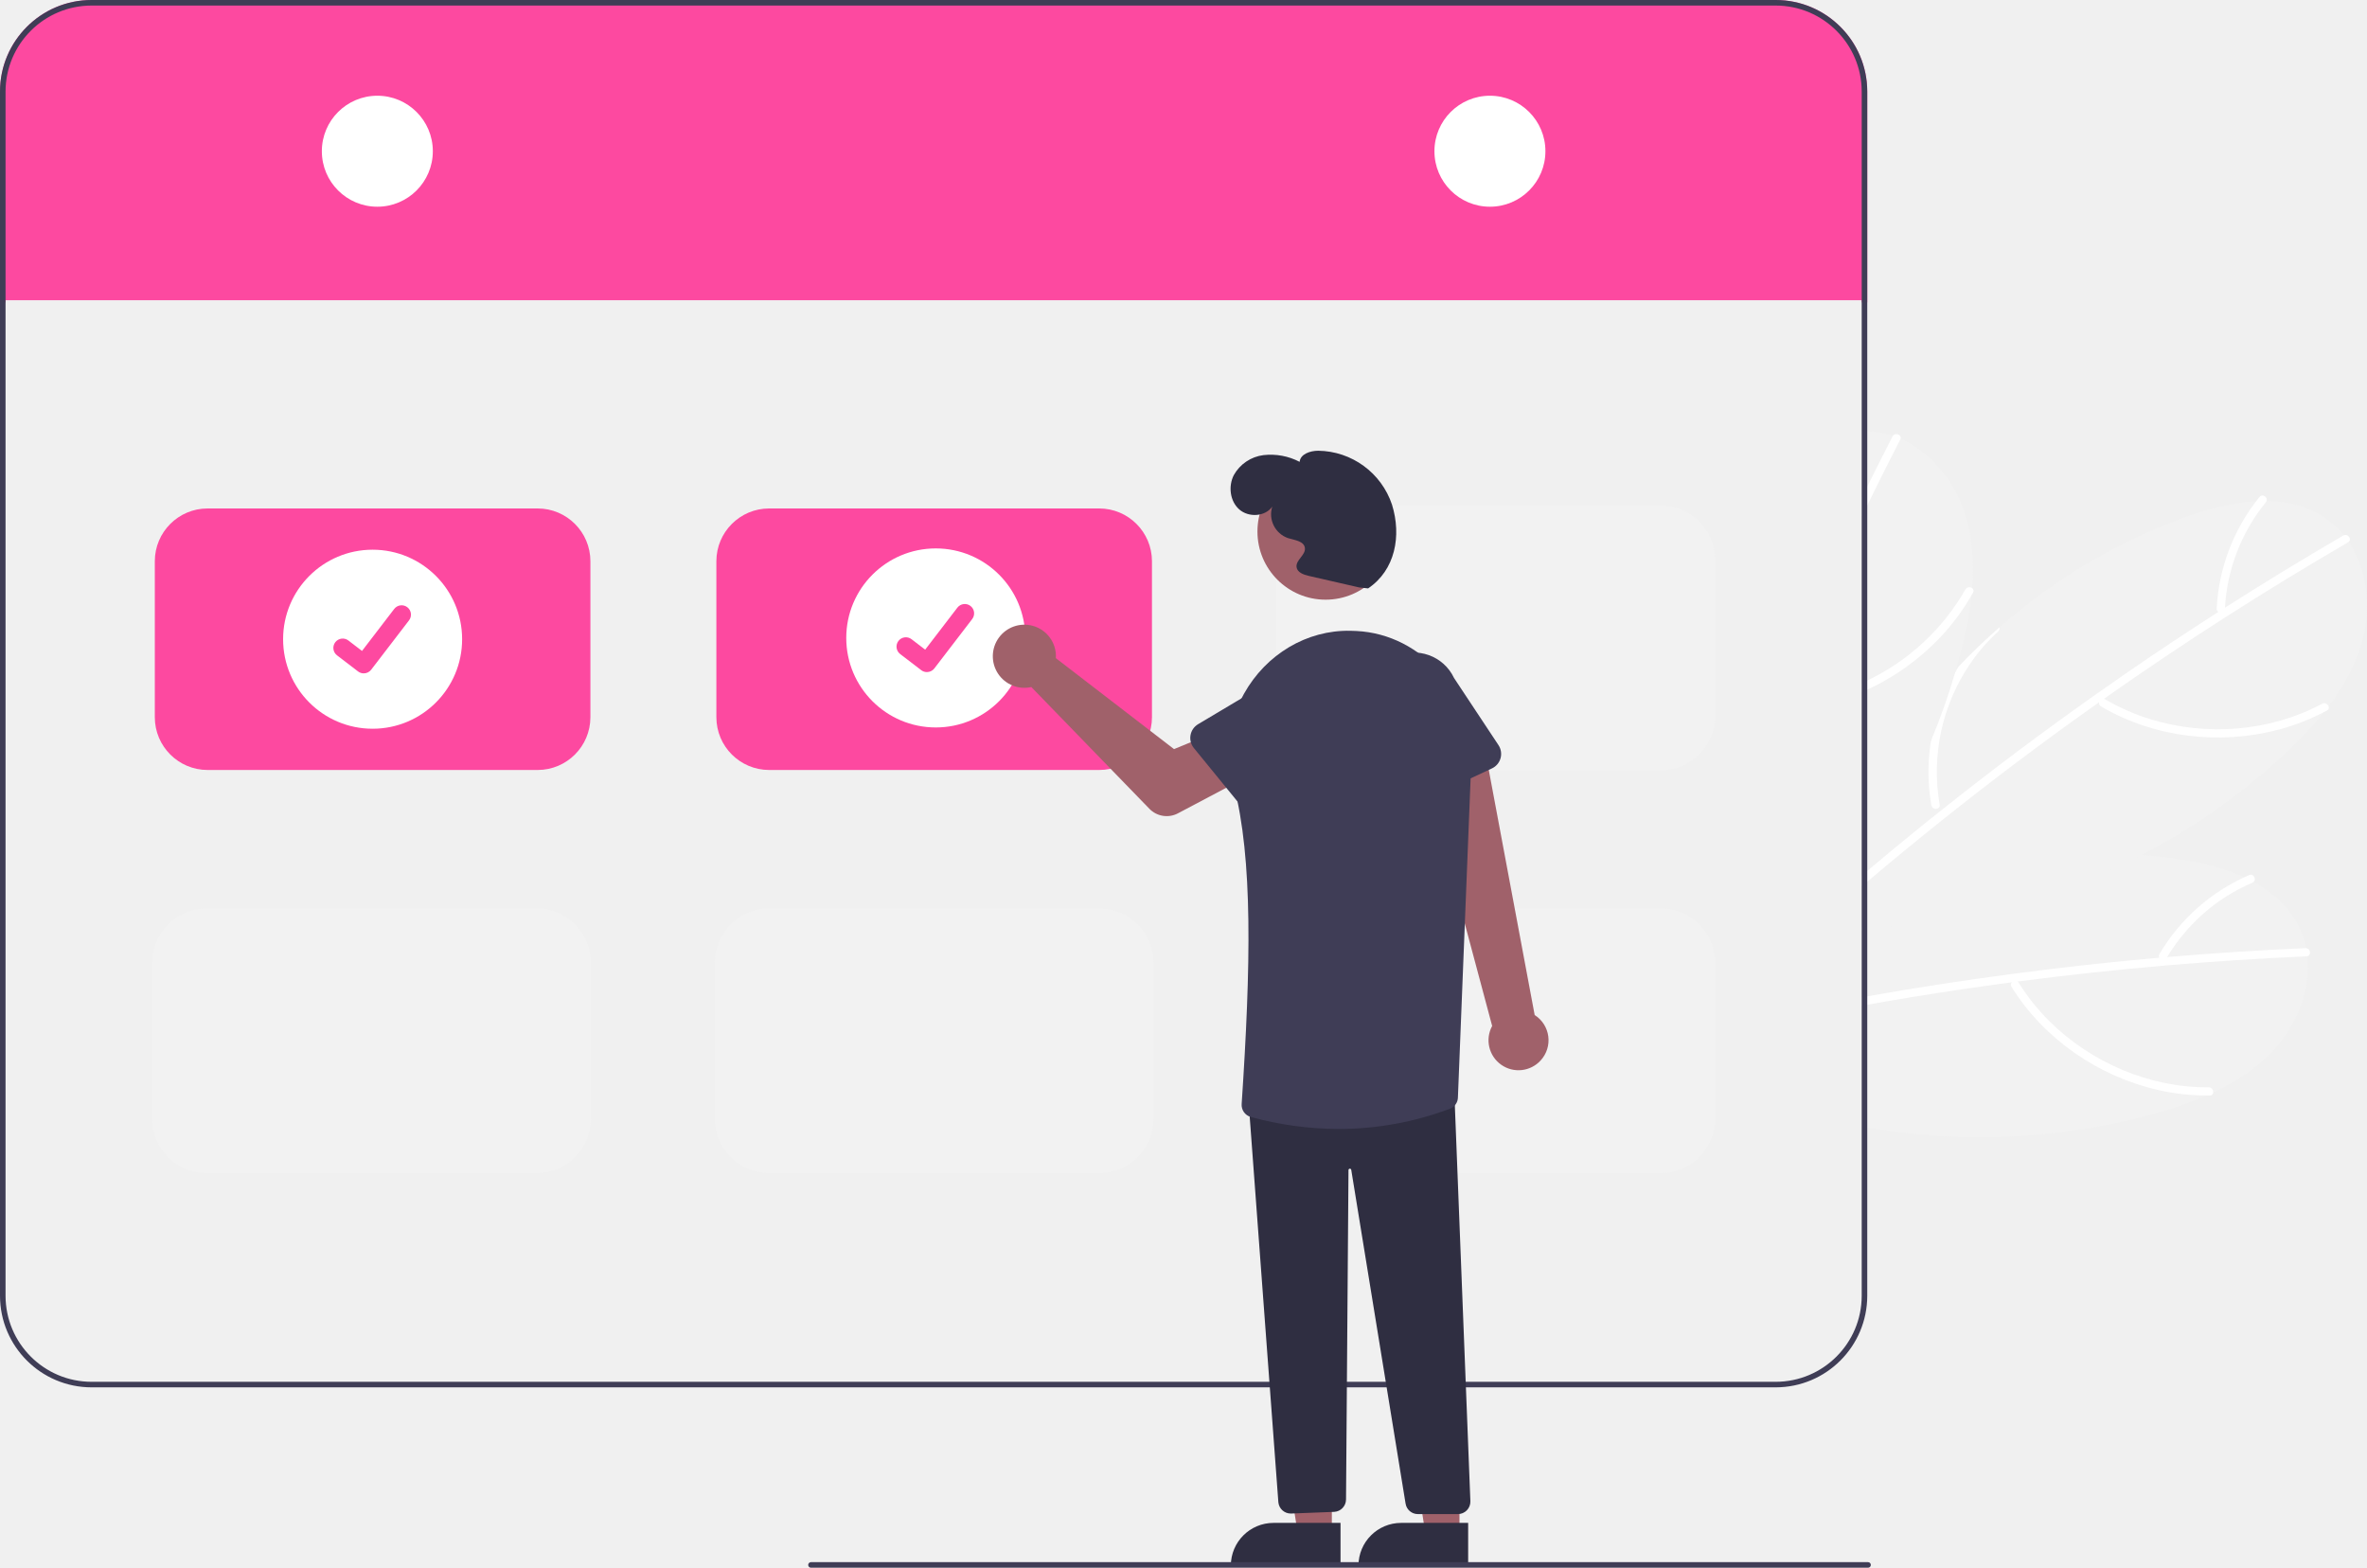
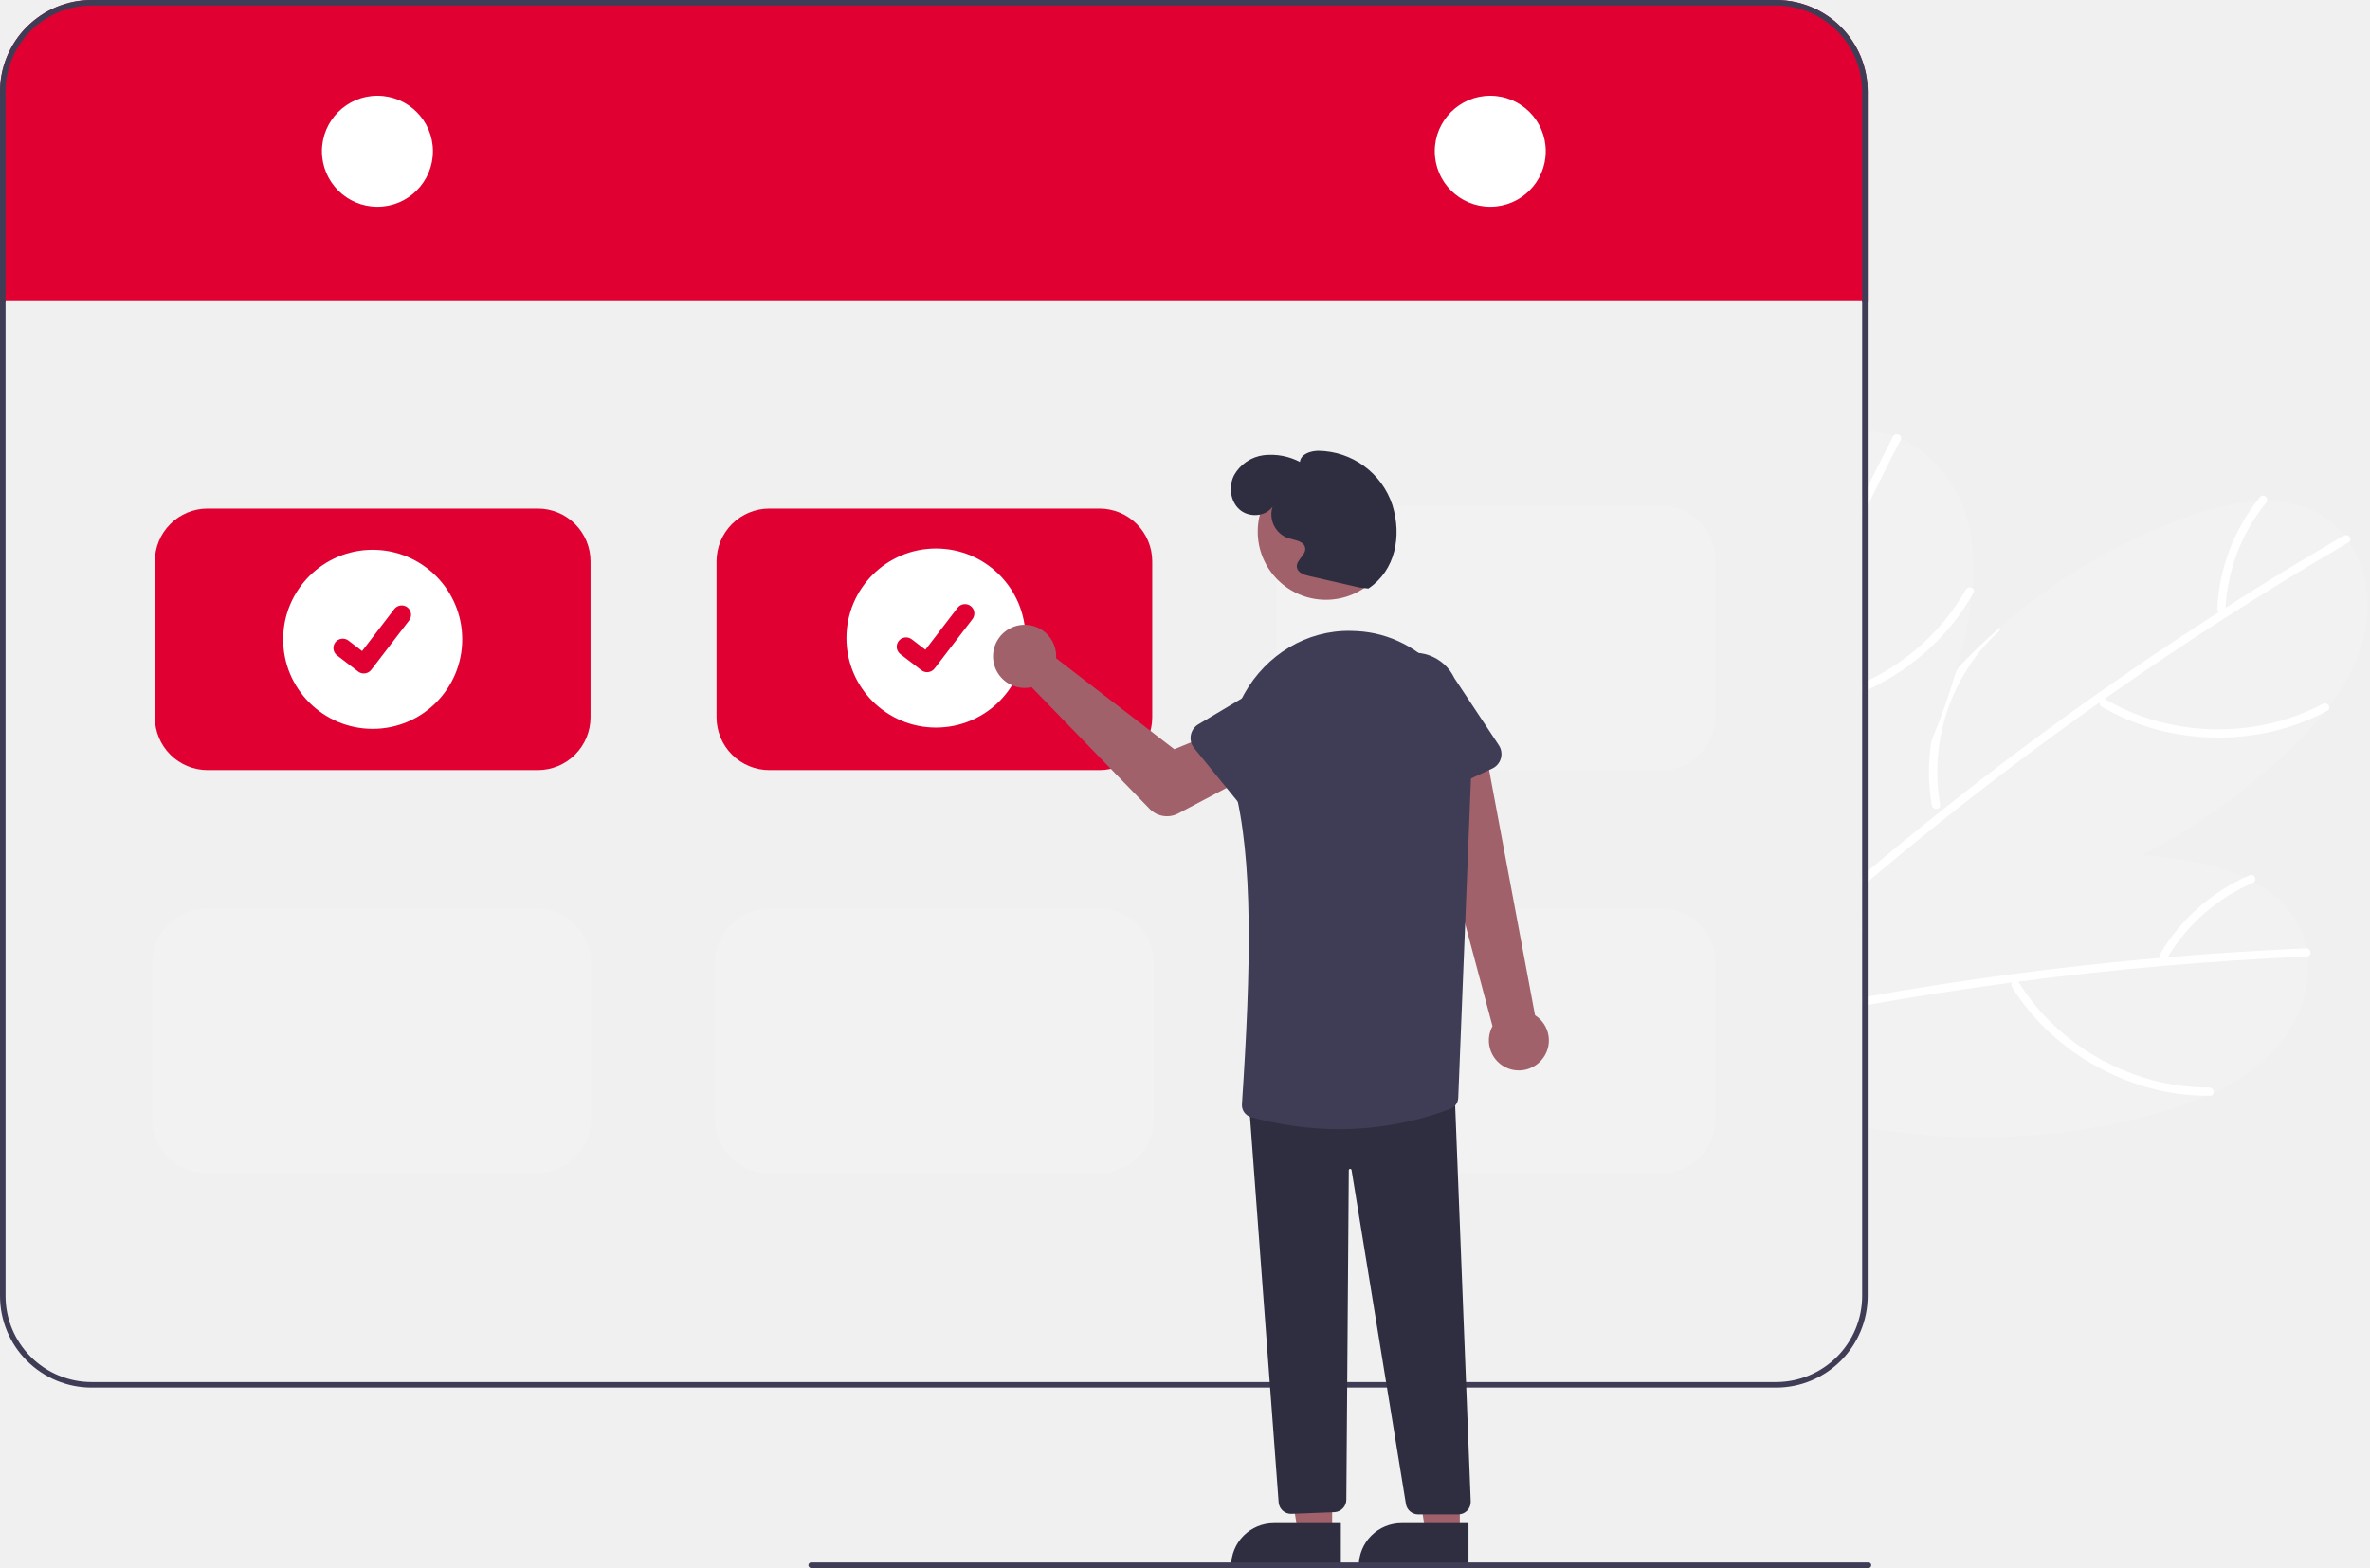
- <svg xmlns="http://www.w3.org/2000/svg" id="b4399b83-2ecd-46d4-bd64-e276547eb0bb" data-name="Layer 1" width="853.117" height="565" viewBox="0 0 853.117 565">
-   <path d="M993.211,545.61c-6.16,6.73-13.8,11.74-22.09,15.63h-.01c-.78.37-1.56.73-2.35,1.07h-.01l-.01.01-.01-.01h-.01a.01.01,0,0,1-.01.01H968.701l-.01-.01c-.01.01-.01.01-.02,0l-.01.01-.01-.01h-.01c-.01.01-.01.01-.02,0h-.01a139.774,139.774,0,0,1-17.06,6.1,236.651,236.651,0,0,1-105.11,5.49c-.67-.12-1.33-.24-2-.36V492.43c.66-.28,1.33-.56,2-.83q6.555-2.715,13.27-4.99,9.66-3.3,19.59-5.66a212.167,212.167,0,0,1,66.04-5.34q6.045.45,12.06,1.3c8.39,1.17,17.19,3.21,24.93,6.75h.01c1.13.53,2.24,1.08,3.34,1.67,6.88,3.73,12.68,8.86,16.22,15.89a30.573,30.573,0,0,1,2.72,7.99v.02c.2.96.34,1.93.45,2.89C1006.331,523.96,1001.421,536.63,993.211,545.61Z" transform="translate(-173.4413 -167.5)" fill="#f2f2f2" />
-   <path d="M1005.071,512.12a1.358,1.358,0,0,1-.3.04q-25.695,1.125-51.32,3.34h-.03c-.07.01-.13.01-.2.02Q926.911,517.8,900.711,521.23c-.74.1-1.47.2-2.2.29q-18.119,2.415-36.17,5.36-7.965,1.305-15.9,2.72c-.67.12-1.33.23-2,.36v-3.03c.67-.13,1.34-.24,2-.36q26.43-4.68,53.04-8.17,6.69-.9,13.4-1.7,19.38-2.34,38.82-4.04c.95-.08,1.89-.16,2.84-.24q24.885-2.115,49.84-3.21a.939.939,0,0,1,.24.02C1006.222,509.37,1006.561,511.77,1005.071,512.12Z" transform="translate(-173.4413 -167.5)" fill="#fff" />
-   <path d="M969.497,559.363c-21.34.157-42.364-8.892-57.458-23.869a77.826,77.826,0,0,1-11.184-14.07c-1.017-1.632-3.398.168-2.389,1.785,11.723,18.8,31.25,32.193,52.778,37.117a80.811,80.811,0,0,0,18.636,1.994c1.914-.014,1.517-2.972-.384-2.958Z" transform="translate(-173.4413 -167.5)" fill="#fff" />
-   <path d="M879.301,480.95a1.692,1.692,0,0,1-1.25,1.13,65.22,65.22,0,0,0-14.08,5.5,68.406,68.406,0,0,0-17.53,13.25c-.27.27-.53.54-.78.82-.42.44-.82.89-1.22,1.35v-4.36c.64-.68,1.31-1.35,2-1.99a71.912,71.912,0,0,1,13.27-10.04Q869.371,483.31,879.301,480.95Z" transform="translate(-173.4413 -167.5)" fill="#fff" />
-   <path d="M984.1,482.872a69.402,69.402,0,0,0-32.422,28.586,1.5,1.5,0,0,0,.793,1.954,1.528,1.528,0,0,0,1.954-.793A66.049,66.049,0,0,1,985.221,485.635c1.765-.754.648-3.519-1.121-2.763Z" transform="translate(-173.4413 -167.5)" fill="#fff" />
-   <path d="M1025.021,397.94c-2.32,8.82-6.77,16.81-12.3,24.1l-.01.01c-.51.68-1.04,1.37-1.59,2.03v.01a139.271,139.271,0,0,1-12.41,13.39,233.429,233.429,0,0,1-53.37,38.13c-30.67,16.02-64.95,25.49-98.9,26.03-.26.01-.52.01-.78.01-.41.01-.82.01-1.22.01V456.21c.65-1.24,1.32-2.48,2-3.71a219.524,219.524,0,0,1,32.03-43.82c.3-.33.61-.66.92-.98q7.02-7.41,14.72-14.11a210.819,210.819,0,0,1,67.29-39.85c7.97-2.86,16.71-5.15,25.21-5.6,1.25-.07,2.49-.1,3.74-.09,7.83.11,15.34,1.96,21.75,6.54a30.999,30.999,0,0,1,6.12,5.81c.62.77,1.19,1.56,1.74,2.37v.01C1026.581,372.68,1028.121,386.17,1025.021,397.94Z" transform="translate(-173.4413 -167.5)" fill="#f2f2f2" />
-   <path d="M1019.961,362.77v.01a1.461,1.461,0,0,1-.24.17q-22.2,12.915-43.84,26.77c-.02.01-.03.02-.05.03a1.739,1.739,0,0,1-.18.11q-22.245,14.25-43.86,29.46c-.6.42-1.21.85-1.82,1.28q-14.925,10.545-29.54,21.54-27.601,20.79-53.99,43.12c-.67.56-1.33,1.13-2,1.7v-3.89c.66-.57,1.33-1.14,2-1.7q10.11-8.535,20.4-16.83c2.05-1.65,4.11-3.3,6.17-4.93q27.45-21.855,56.13-42.08h.01q5.64-3.975,11.3-7.88,16.08-11.07,32.521-21.61c.79-.51,1.59-1.02,2.39-1.53q21.045-13.44,42.64-26a1.489,1.489,0,0,1,.22-.11C1019.722,359.8,1021.131,361.78,1019.961,362.77Z" transform="translate(-173.4413 -167.5)" fill="#fff" />
-   <path d="M1010.409,421.133c-18.825,10.052-41.646,11.805-61.97,5.553a77.827,77.827,0,0,1-16.44-7.265c-1.659-.972-2.931,1.727-1.286,2.691,19.114,11.203,42.628,13.993,63.98,8.353a80.812,80.812,0,0,0,17.43-6.891c1.688-.901-.037-3.336-1.713-2.441Z" transform="translate(-173.4413 -167.5)" fill="#fff" />
-   <path d="M869.562,457.722a68.553,68.553,0,0,1-.952-15.869,72.319,72.319,0,0,1,10.781-34.151q7.028-7.407,14.723-14.112a1.705,1.705,0,0,1-.586,1.585,65.451,65.451,0,0,0-9.912,11.408,69.122,69.122,0,0,0-11.082,50.892,1.212,1.212,0,0,1-.314,1.143A1.625,1.625,0,0,1,869.562,457.722Z" transform="translate(-173.4413 -167.5)" fill="#fff" />
-   <path d="M987.809,346.612a69.402,69.402,0,0,0-15.433,40.375,1.5,1.5,0,0,0,1.61,1.362,1.528,1.528,0,0,0,1.362-1.61,66.048,66.048,0,0,1,14.737-38.201c1.213-1.488-1.061-3.417-2.276-1.926Z" transform="translate(-173.4413 -167.5)" fill="#fff" />
-   <path d="M884.251,379.47v.01c-.07.86-.15,1.71-.24,2.56v.02a141.299,141.299,0,0,1-3.25,17.96c-.7,2.9-1.46,5.78-2.29,8.66-.1.37-.21.74-.32,1.1v.01a229.523,229.523,0,0,1-8.74,24.65,238.918,238.918,0,0,1-22.97,42.22c-.65.97-1.32,1.94-2,2.9V322.96c.67-.04,1.33-.04,2-.02q.48,0,.96.03a30.322,30.322,0,0,1,8.28,1.61c.94.31,1.85.66,2.75,1.05,10.91,4.78,19.48,15.32,23.2,26.91C884.421,361.22,884.981,370.35,884.251,379.47Z" transform="translate(-173.4413 -167.5)" fill="#f2f2f2" />
-   <path d="M858.432,325.63a1.076,1.076,0,0,1-.11.28q-6.075,11.805-11.88,23.73c-.67,1.37-1.34,2.75-2,4.12v-6.8q.99-2.04,2-4.08,4.485-9.09,9.12-18.1a1.304,1.304,0,0,1,.12-.2C856.601,323.26,858.881,324.16,858.432,325.63Z" transform="translate(-173.4413 -167.5)" fill="#fff" />
-   <path d="M884.571,381.08c-.18.32-.36.64-.56.96a79.816,79.816,0,0,1-10.42,14.24,85.916,85.916,0,0,1-27.15,19.77c-.66.32-1.33.62-2,.9V413.7c.67-.3,1.34-.61,2-.93a80.866,80.866,0,0,0,35.37-32.82,1.645,1.645,0,0,1,2.44-.47A1.153,1.153,0,0,1,884.571,381.08Z" transform="translate(-173.4413 -167.5)" fill="#fff" />
-   <path d="M846.441,200.5v76h-2v-.81h-669v.81h-2v-76a33.032,33.032,0,0,1,33-33h607A33.032,33.032,0,0,1,846.441,200.5Z" transform="translate(-173.4413 -167.5)" fill="#fd49a0" />
-   <path d="M813.441,167.5h-607a33.032,33.032,0,0,0-33,33v434a33.032,33.032,0,0,0,33,33h607a33.032,33.032,0,0,0,33-33v-434A33.032,33.032,0,0,0,813.441,167.5Zm31,467a31.04,31.04,0,0,1-31,31h-607a31.04,31.04,0,0,1-31-31v-434a31.04,31.04,0,0,1,31-31h607a31.04,31.04,0,0,1,31,31Z" transform="translate(-173.4413 -167.5)" fill="#3f3d56" />
-   <circle cx="136" cy="54.5" r="20" fill="#fff" />
-   <circle cx="537" cy="54.5" r="20" fill="#fff" />
-   <path d="M367.226,445.002H248.25a19.033,19.033,0,0,1-19.011-19.011V369.758a19.033,19.033,0,0,1,19.011-19.011H367.226a19.033,19.033,0,0,1,19.011,19.011v56.233A19.033,19.033,0,0,1,367.226,445.002Z" transform="translate(-173.4413 -167.5)" fill="#fd49a0" />
-   <path d="M569.624,445.002H450.648a19.033,19.033,0,0,1-19.011-19.011V369.758a19.033,19.033,0,0,1,19.011-19.011H569.624a19.033,19.033,0,0,1,19.011,19.011v56.233A19.033,19.033,0,0,1,569.624,445.002Z" transform="translate(-173.4413 -167.5)" fill="#fd49a0" />
-   <path d="M569.624,590.293H450.648a19.61,19.61,0,0,1-19.588-19.588V514.473A19.61,19.61,0,0,1,450.648,494.885H569.624A19.61,19.61,0,0,1,589.212,514.473v56.233A19.61,19.61,0,0,1,569.624,590.293Z" transform="translate(-173.4413 -167.5)" fill="#f2f2f2" />
-   <path d="M366.836,590.293H247.86A19.61,19.61,0,0,1,228.272,570.706V514.473A19.61,19.61,0,0,1,247.86,494.885H366.836a19.61,19.61,0,0,1,19.588,19.588v56.233A19.61,19.61,0,0,1,366.836,590.293Z" transform="translate(-173.4413 -167.5)" fill="#f2f2f2" />
-   <path d="M772.023,590.293H653.047a19.61,19.61,0,0,1-19.588-19.588V514.473A19.61,19.61,0,0,1,653.047,494.885H772.023a19.61,19.61,0,0,1,19.588,19.588v56.233A19.61,19.61,0,0,1,772.023,590.293Z" transform="translate(-173.4413 -167.5)" fill="#f2f2f2" />
-   <path d="M772.023,445.115H653.047a19.61,19.61,0,0,1-19.588-19.588V369.294a19.61,19.61,0,0,1,19.588-19.588H772.023a19.61,19.61,0,0,1,19.588,19.588v56.233A19.61,19.61,0,0,1,772.023,445.115Z" transform="translate(-173.4413 -167.5)" fill="#f2f2f2" />
-   <circle cx="134.297" cy="230.374" r="32.262" fill="#fff" />
-   <path d="M304.54,410.181a3.346,3.346,0,0,1-2.013-.669l-.036-.027-7.582-5.805a3.368,3.368,0,1,1,4.097-5.348l4.911,3.766,11.605-15.135a3.368,3.368,0,0,1,4.723-.623l-.072.098.074-.097a3.372,3.372,0,0,1,.623,4.723l-13.65,17.802A3.37,3.37,0,0,1,304.54,410.181Z" transform="translate(-173.4413 -167.5)" fill="#fd49a0" />
-   <circle cx="337.271" cy="229.911" r="32.262" fill="#fff" />
-   <path d="M507.515,409.718a3.346,3.346,0,0,1-2.013-.669l-.036-.027-7.582-5.805a3.368,3.368,0,1,1,4.097-5.348l4.911,3.766,11.605-15.135a3.368,3.368,0,0,1,4.723-.623l-.072.098.074-.097a3.372,3.372,0,0,1,.623,4.723l-13.65,17.802A3.37,3.37,0,0,1,507.515,409.718Z" transform="translate(-173.4413 -167.5)" fill="#fd49a0" />
-   <path d="M728.754,549.65a10.743,10.743,0,0,0-2.183-16.327l-18.011-96.173-21.905,8.123,24.592,91.981a10.801,10.801,0,0,0,17.506,12.397Z" transform="translate(-173.4413 -167.5)" fill="#a0616a" />
-   <path d="M553.969,402.9a11.406,11.406,0,0,1,.022,1.796l42.59,32.78,12.078-4.96,9.867,17.249-20.528,10.858a8.67,8.67,0,0,1-10.277-1.627l-42.571-43.889a11.376,11.376,0,1,1,8.819-12.206Z" transform="translate(-173.4413 -167.5)" fill="#a0616a" />
-   <polygon points="480.028 552.849 467.769 552.849 461.936 515.561 480.031 515.562 480.028 552.849" fill="#a0616a" />
-   <path d="M656.596,732.233l-39.531-.001v-.5a15.386,15.386,0,0,1,15.386-15.386h.001l24.144.001Z" transform="translate(-173.4413 -167.5)" fill="#2f2e41" />
-   <polygon points="526.028 552.849 513.769 552.849 507.936 515.561 526.031 515.562 526.028 552.849" fill="#a0616a" />
-   <path d="M702.596,732.233l-39.531-.001v-.5a15.386,15.386,0,0,1,15.386-15.386h.001l24.144.001Z" transform="translate(-173.4413 -167.5)" fill="#2f2e41" />
-   <path d="M638.664,712.979a4.49,4.49,0,0,1-4.475-4.072L623.506,565.218l.505-.041,73.521-6.043.02.522L703.396,708.507a4.5,4.5,0,0,1-4.497,4.668H684.483a4.475,4.475,0,0,1-4.448-3.815L660.46,589.114a.5.5,0,0,0-.994.072L658.578,707.91a4.505,4.505,0,0,1-4.263,4.462l-15.409.601C638.825,712.977,638.744,712.979,638.664,712.979Z" transform="translate(-173.4413 -167.5)" fill="#2f2e41" />
-   <circle cx="477.772" cy="191.564" r="24.561" fill="#a0616a" />
-   <path d="M655.968,574.382a121.037,121.037,0,0,1-31.768-4.342,4.51,4.51,0,0,1-3.236-4.687c3.306-49.693,4.084-88.257-2.869-114.939-2.963-11.372-1.618-23.349,3.691-32.86,7.99-14.313,22.675-23.024,38.34-22.724h0q1.123.021,2.268.08c23.773,1.224,42.297,22.73,41.294,47.942l-4.782,120.168a4.44,4.44,0,0,1-2.815,4.044A114.245,114.245,0,0,1,655.968,574.382Z" transform="translate(-173.4413 -167.5)" fill="#3f3d56" />
-   <path d="M622.136,459.641l-18.398-22.544a5.761,5.761,0,0,1,1.514-8.592l24.921-14.85a16.001,16.001,0,0,1,20.16,24.853l-19.477,21.373a5.761,5.761,0,0,1-8.721-.239Z" transform="translate(-173.4413 -167.5)" fill="#3f3d56" />
-   <path d="M680.011,456.812a5.755,5.755,0,0,1-3.164-3.606l-8.282-27.705A16.001,16.001,0,0,1,697.509,411.849L713.525,436.037a5.761,5.761,0,0,1-2.361,8.399l-26.354,12.336A5.755,5.755,0,0,1,680.011,456.812Z" transform="translate(-173.4413 -167.5)" fill="#3f3d56" />
-   <path d="M663.35,379.217l-18.206-4.167c-1.878-.43-4.134-1.25-4.395-3.159-.35-2.565,3.341-4.352,3.001-6.919-.33-2.486-3.693-2.806-6.09-3.54a9.111,9.111,0,0,1-5.672-11.34c-2.594,3.656-8.522,3.969-11.887,1.007s-4.01-8.336-1.99-12.338a14.287,14.287,0,0,1,10.724-7.24,22.617,22.617,0,0,1,13.023,2.428c.267-2.833,3.804-3.982,6.65-4.007a28.431,28.431,0,0,1,26.643,19.446c3.492,11.252,1.156,23.586-8.614,30.17Z" transform="translate(-173.4413 -167.5)" fill="#2f2e41" />
-   <path d="M846.729,732.5h-381a1,1,0,1,1,0-2h381a1,1,0,1,1,0,2Z" transform="translate(-173.4413 -167.5)" fill="#3f3d56" />
+ <svg xmlns="http://www.w3.org/2000/svg" width="854" height="565" viewBox="0 0 854 565" fill="none">
+   <g id="book-1 1" clip-path="url(#clip0)">
+     <path id="Vector" d="M819.77 378.11C813.61 384.84 805.97 389.85 797.68 393.74H797.67C796.89 394.11 796.11 394.47 795.32 394.81H795.31L795.3 394.82L795.29 394.81H795.28C795.28 394.811 795.28 394.813 795.28 394.814C795.279 394.815 795.278 394.816 795.277 394.817C795.276 394.818 795.275 394.819 795.274 394.819C795.273 394.82 795.271 394.82 795.27 394.82H795.26L795.25 394.81C795.24 394.82 795.24 394.82 795.23 394.81L795.22 394.82L795.21 394.81H795.2C795.19 394.82 795.19 394.82 795.18 394.81H795.17C789.621 397.21 783.922 399.248 778.11 400.91C743.93 410.607 708.005 412.484 673 406.4C672.33 406.28 671.67 406.16 671 406.04V324.93C671.66 324.65 672.33 324.37 673 324.1C677.37 322.29 681.793 320.627 686.27 319.11C692.71 316.91 699.24 315.023 705.86 313.45C727.458 308.223 749.743 306.421 771.9 308.11C775.93 308.41 779.95 308.843 783.96 309.41C792.35 310.58 801.15 312.62 808.89 316.16H808.9C810.03 316.69 811.14 317.24 812.24 317.83C819.12 321.56 824.92 326.69 828.46 333.72C829.732 336.245 830.647 338.934 831.18 341.71V341.73C831.38 342.69 831.52 343.66 831.63 344.62C832.89 356.46 827.98 369.13 819.77 378.11Z" fill="#F2F2F2" />
+     <path id="Vector_2" d="M831.63 344.62C831.532 344.644 831.431 344.658 831.33 344.66C814.2 345.41 797.093 346.523 780.01 348H779.98C779.91 348.01 779.85 348.01 779.78 348.02C762.24 349.54 744.737 351.443 727.27 353.73C726.53 353.83 725.8 353.93 725.07 354.02C712.99 355.63 700.934 357.417 688.9 359.38C683.59 360.25 678.29 361.157 673 362.1C672.33 362.22 671.67 362.33 671 362.46V359.43C671.67 359.3 672.34 359.19 673 359.07C690.62 355.95 708.3 353.227 726.04 350.9C730.5 350.3 734.967 349.733 739.44 349.2C752.36 347.64 765.3 346.293 778.26 345.16C779.21 345.08 780.15 345 781.1 344.92C797.69 343.51 814.303 342.44 830.94 341.71C831.02 341.706 831.101 341.713 831.18 341.73C832.78 341.87 833.12 344.27 831.63 344.62Z" fill="white" />
+     <path id="Vector_3" d="M796.056 391.864C774.716 392.02 753.693 382.972 738.598 367.994C734.339 363.752 730.586 359.03 727.414 353.924C726.397 352.293 724.017 354.092 725.025 355.71C736.748 374.51 756.275 387.903 777.803 392.827C783.917 394.212 790.171 394.881 796.44 394.821C798.353 394.807 797.957 391.85 796.056 391.864V391.864Z" fill="white" />
+     <path id="Vector_4" d="M705.86 313.45C705.768 313.731 705.605 313.984 705.385 314.182C705.166 314.38 704.899 314.517 704.61 314.58C699.719 315.862 694.994 317.707 690.53 320.08C684.011 323.523 678.091 327.998 673 333.33C672.73 333.6 672.47 333.87 672.22 334.15C671.8 334.59 671.4 335.04 671 335.5V331.14C671.64 330.46 672.31 329.79 673 329.15C677.02 325.301 681.473 321.932 686.27 319.11C692.71 316.91 699.24 315.024 705.86 313.45Z" fill="white" />
+     <path id="Vector_5" d="M810.659 315.372C797.084 321.206 785.726 331.22 778.237 343.957C778.085 344.322 778.084 344.731 778.232 345.097C778.38 345.463 778.667 345.755 779.03 345.911C779.395 346.055 779.802 346.054 780.165 345.906C780.529 345.758 780.822 345.476 780.984 345.118C788.131 333.089 798.915 323.64 811.78 318.135C813.545 317.381 812.428 314.616 810.659 315.372L810.659 315.372Z" fill="white" />
+     <path id="Vector_6" d="M851.58 230.44C849.26 239.26 844.81 247.25 839.28 254.54L839.27 254.55C838.76 255.23 838.23 255.92 837.68 256.58V256.59C833.841 261.32 829.695 265.793 825.27 269.98C809.363 285.138 791.396 297.975 771.9 308.11C741.23 324.13 706.95 333.6 673 334.14C672.74 334.15 672.48 334.15 672.22 334.15C671.81 334.16 671.4 334.16 671 334.16V288.71C671.65 287.47 672.32 286.23 673 285C681.823 269.124 692.582 254.405 705.03 241.18C705.33 240.85 705.64 240.52 705.95 240.2C710.63 235.26 715.536 230.556 720.67 226.09C740.418 208.726 763.241 195.21 787.96 186.24C795.93 183.38 804.67 181.09 813.17 180.64C814.42 180.57 815.66 180.54 816.91 180.55C824.74 180.66 832.25 182.51 838.66 187.09C840.955 188.738 843.015 190.693 844.78 192.9C845.4 193.67 845.97 194.46 846.52 195.27V195.28C853.14 205.18 854.68 218.67 851.58 230.44Z" fill="#F2F2F2" />
+     <path id="Vector_7" d="M846.52 195.27V195.28C846.446 195.345 846.366 195.402 846.28 195.45C831.48 204.06 816.866 212.983 802.44 222.22C802.42 222.23 802.41 222.24 802.39 222.25C802.332 222.29 802.272 222.327 802.21 222.36C787.38 231.86 772.76 241.68 758.35 251.82C757.75 252.24 757.14 252.67 756.53 253.1C746.58 260.13 736.733 267.31 726.99 274.64C708.59 288.5 690.593 302.873 673 317.76C672.33 318.32 671.67 318.89 671 319.46V315.57C671.66 315 672.33 314.43 673 313.87C679.74 308.18 686.54 302.57 693.4 297.04C695.45 295.39 697.51 293.74 699.57 292.11C717.87 277.54 736.58 263.513 755.7 250.03H755.71C759.47 247.38 763.237 244.753 767.01 242.15C777.73 234.77 788.57 227.567 799.53 220.54C800.32 220.03 801.12 219.52 801.92 219.01C815.95 210.05 830.164 201.383 844.56 193.01C844.63 192.967 844.704 192.931 844.78 192.9C846.28 192.3 847.69 194.28 846.52 195.27Z" fill="white" />
+     <path id="Vector_8" d="M836.968 253.634C818.143 263.685 795.322 265.438 774.998 259.186C769.256 257.408 763.739 254.97 758.558 251.922C756.899 250.95 755.627 253.649 757.271 254.613C776.386 265.816 799.899 268.605 821.252 262.966C827.309 261.352 833.159 259.04 838.682 256.075C840.37 255.173 838.645 252.738 836.968 253.634V253.634Z" fill="white" />
+     <path id="Vector_9" d="M696.121 290.222C695.189 284.987 694.87 279.662 695.169 274.353C695.842 262.245 699.55 250.502 705.95 240.202C710.635 235.264 715.543 230.56 720.673 226.09C720.721 226.382 720.693 226.682 720.59 226.96C720.487 227.238 720.314 227.484 720.087 227.675C716.353 231.082 713.027 234.91 710.175 239.082C699.986 253.952 696.01 272.214 699.093 289.975C699.143 290.176 699.14 290.387 699.085 290.587C699.03 290.787 698.925 290.97 698.779 291.117C698.565 291.304 698.306 291.431 698.028 291.486C697.75 291.541 697.462 291.522 697.193 291.432C696.925 291.341 696.684 291.182 696.496 290.97C696.308 290.758 696.179 290.5 696.121 290.222V290.222Z" fill="white" />
+     <path id="Vector_10" d="M814.368 179.113C805.057 190.585 799.65 204.729 798.935 219.487C798.97 219.881 799.158 220.244 799.46 220.499C799.761 220.754 800.151 220.88 800.544 220.849C800.935 220.808 801.294 220.617 801.548 220.317C801.801 220.018 801.93 219.632 801.906 219.24C802.648 205.267 807.809 191.89 816.644 181.039C817.857 179.551 815.583 177.622 814.368 179.113Z" fill="white" />
+     <path id="Vector_11" d="M710.81 211.97V211.98C710.74 212.84 710.66 213.69 710.57 214.54V214.56C709.875 220.61 708.789 226.61 707.32 232.52C706.62 235.42 705.86 238.3 705.03 241.18C704.93 241.55 704.82 241.92 704.71 242.28V242.29C702.268 250.666 699.35 258.896 695.97 266.94C689.752 281.75 682.056 295.894 673 309.16C672.35 310.13 671.68 311.1 671 312.06V155.46C671.67 155.42 672.33 155.42 673 155.44C673.32 155.44 673.64 155.45 673.96 155.47C676.782 155.618 679.569 156.16 682.24 157.08C683.18 157.39 684.09 157.74 684.99 158.13C695.9 162.91 704.47 173.45 708.19 185.04C710.98 193.72 711.54 202.85 710.81 211.97Z" fill="#F2F2F2" />
+     <path id="Vector_12" d="M684.99 158.13C684.967 158.228 684.93 158.322 684.88 158.41C680.83 166.28 676.87 174.19 673 182.14C672.33 183.51 671.66 184.89 671 186.26V179.46C671.66 178.1 672.327 176.74 673 175.38C675.99 169.32 679.03 163.287 682.12 157.28C682.154 157.21 682.194 157.143 682.24 157.08C683.16 155.76 685.44 156.66 684.99 158.13Z" fill="white" />
+     <path id="Vector_13" d="M711.13 213.58C710.95 213.9 710.77 214.22 710.57 214.54C707.633 219.657 704.139 224.433 700.15 228.78C692.489 237.092 683.262 243.81 673 248.55C672.34 248.87 671.67 249.17 671 249.45V246.2C671.67 245.9 672.34 245.59 673 245.27C687.855 238.185 700.195 226.735 708.37 212.45C708.488 212.246 708.648 212.07 708.84 211.933C709.032 211.797 709.251 211.703 709.483 211.659C709.714 211.614 709.952 211.62 710.181 211.675C710.41 211.731 710.625 211.835 710.81 211.98C710.936 212.064 711.045 212.172 711.129 212.298C711.213 212.424 711.272 212.565 711.302 212.714C711.331 212.863 711.332 213.016 711.302 213.164C711.273 213.313 711.214 213.454 711.13 213.58V213.58Z" fill="white" />
+     <path id="Vector_14" d="M673 33V109H671V108.19H2V109H0V33C0.009 24.25 3.488 15.862 9.675 9.675C15.862 3.488 24.25 0.009 33 0H640C648.75 0.009 657.138 3.488 663.325 9.675C669.512 15.862 672.991 24.25 673 33V33Z" fill="#E10032" />
+     <path id="Vector_15" d="M640 0H33C24.25 0.009 15.862 3.488 9.675 9.675C3.488 15.862 0.009 24.25 0 33V467C0.009 475.75 3.488 484.138 9.675 490.325C15.862 496.512 24.25 499.991 33 500H640C648.75 499.991 657.138 496.512 663.325 490.325C669.512 484.138 672.991 475.75 673 467V33C672.991 24.25 669.512 15.862 663.325 9.675C657.138 3.488 648.75 0.009 640 0V0ZM671 467C670.99 475.218 667.72 483.097 661.909 488.909C656.097 494.72 648.218 497.99 640 498H33C24.782 497.99 16.903 494.72 11.091 488.909C5.28 483.097 2.01 475.218 2 467V33C2.01 24.782 5.28 16.903 11.091 11.091C16.903 5.28 24.782 2.01 33 2H640C648.218 2.01 656.097 5.28 661.909 11.091C667.72 16.903 670.99 24.782 671 33V467Z" fill="#3F3D56" />
+     <path id="Vector_16" d="M136 74.5C147.046 74.5 156 65.546 156 54.5C156 43.454 147.046 34.5 136 34.5C124.954 34.5 116 43.454 116 54.5C116 65.546 124.954 74.5 136 74.5Z" fill="white" />
+     <path id="Vector_17" d="M537 74.5C548.046 74.5 557 65.546 557 54.5C557 43.454 548.046 34.5 537 34.5C525.954 34.5 517 43.454 517 54.5C517 65.546 525.954 74.5 537 74.5Z" fill="white" />
+     <path id="Vector_18" d="M193.785 277.502H74.808C69.768 277.496 64.936 275.491 61.371 271.927C57.807 268.363 55.803 263.531 55.797 258.49V202.258C55.803 197.217 57.807 192.385 61.371 188.821C64.936 185.257 69.768 183.252 74.808 183.246H193.785C198.825 183.252 203.657 185.257 207.221 188.821C210.785 192.385 212.79 197.217 212.796 202.258V258.49C212.79 263.531 210.785 268.363 207.221 271.927C203.657 275.491 198.825 277.496 193.785 277.502V277.502Z" fill="#E10032" />
+     <path id="Vector_19" d="M396.183 277.502H277.207C272.167 277.496 267.334 275.491 263.77 271.927C260.206 268.363 258.201 263.531 258.196 258.49V202.258C258.201 197.217 260.206 192.385 263.77 188.821C267.334 185.257 272.167 183.252 277.207 183.246H396.183C401.224 183.252 406.056 185.257 409.62 188.821C413.184 192.385 415.189 197.217 415.195 202.258V258.49C415.189 263.531 413.184 268.363 409.62 271.927C406.056 275.491 401.224 277.496 396.183 277.502V277.502Z" fill="#E10032" />
+     <path id="Vector_20" d="M396.183 422.793H277.207C272.014 422.787 267.035 420.722 263.363 417.05C259.691 413.377 257.625 408.399 257.619 403.206V346.972C257.625 341.779 259.691 336.8 263.363 333.128C267.035 329.456 272.014 327.391 277.207 327.385H396.183C401.376 327.391 406.355 329.456 410.027 333.128C413.699 336.8 415.765 341.779 415.771 346.972V403.206C415.765 408.399 413.699 413.377 410.027 417.049C406.355 420.722 401.376 422.787 396.183 422.793V422.793Z" fill="#F2F2F2" />
+     <path id="Vector_21" d="M193.394 422.793H74.418C69.225 422.787 64.246 420.722 60.574 417.049C56.902 413.377 54.836 408.399 54.831 403.206V346.972C54.836 341.779 56.902 336.8 60.574 333.128C64.246 329.456 69.225 327.391 74.418 327.385H193.394C198.587 327.391 203.566 329.456 207.238 333.128C210.91 336.8 212.976 341.779 212.982 346.972V403.206C212.976 408.399 210.91 413.377 207.238 417.049C203.566 420.722 198.587 422.787 193.394 422.793V422.793Z" fill="#F2F2F2" />
+     <path id="Vector_22" d="M598.582 422.793H479.606C474.412 422.787 469.434 420.722 465.762 417.049C462.089 413.377 460.024 408.399 460.018 403.206V346.972C460.024 341.779 462.089 336.8 465.762 333.128C469.434 329.456 474.412 327.391 479.606 327.385H598.582C603.775 327.391 608.754 329.456 612.426 333.128C616.098 336.8 618.163 341.779 618.169 346.972V403.206C618.163 408.399 616.098 413.377 612.426 417.049C608.754 420.722 603.775 422.787 598.582 422.793V422.793Z" fill="#F2F2F2" />
+     <path id="Vector_23" d="M598.582 277.615H479.606C474.412 277.609 469.434 275.544 465.762 271.872C462.089 268.2 460.024 263.221 460.018 258.028V201.795C460.024 196.601 462.089 191.623 465.762 187.951C469.434 184.278 474.412 182.213 479.606 182.207H598.582C603.775 182.213 608.754 184.278 612.426 187.951C616.098 191.623 618.163 196.601 618.169 201.795V258.028C618.163 263.221 616.098 268.2 612.426 271.872C608.754 275.544 603.775 277.609 598.582 277.615Z" fill="#F2F2F2" />
+     <path id="Vector_24" d="M134.297 262.636C152.114 262.636 166.558 248.192 166.558 230.374C166.558 212.556 152.114 198.112 134.297 198.112C116.479 198.112 102.035 212.556 102.035 230.374C102.035 248.192 116.479 262.636 134.297 262.636Z" fill="white" />
+     <path id="Vector_25" d="M131.098 242.682C130.373 242.683 129.666 242.448 129.085 242.013L129.049 241.986L121.467 236.181C121.116 235.912 120.821 235.577 120.599 235.194C120.377 234.811 120.233 234.388 120.174 233.949C120.116 233.51 120.145 233.064 120.259 232.637C120.373 232.209 120.57 231.808 120.84 231.457C121.109 231.105 121.445 230.81 121.828 230.589C122.211 230.368 122.634 230.224 123.073 230.166C123.512 230.108 123.958 230.137 124.385 230.252C124.813 230.366 125.214 230.564 125.565 230.834L130.476 234.599L142.081 219.464C142.35 219.113 142.686 218.819 143.069 218.597C143.452 218.376 143.874 218.232 144.313 218.174C144.752 218.117 145.197 218.146 145.625 218.26C146.052 218.374 146.452 218.572 146.803 218.841L146.731 218.939L146.805 218.842C147.513 219.387 147.977 220.189 148.094 221.075C148.21 221.96 147.971 222.856 147.429 223.565L133.778 241.367C133.463 241.777 133.057 242.109 132.592 242.337C132.127 242.565 131.616 242.683 131.098 242.682V242.682Z" fill="#E10032" />
+     <path id="Vector_26" d="M337.271 262.173C355.089 262.173 369.533 247.729 369.533 229.911C369.533 212.094 355.089 197.649 337.271 197.649C319.453 197.649 305.009 212.094 305.009 229.911C305.009 247.729 319.453 262.173 337.271 262.173Z" fill="white" />
+     <path id="Vector_27" d="M334.073 242.218C333.347 242.219 332.641 241.985 332.06 241.549L332.024 241.522L324.442 235.717C323.733 235.174 323.269 234.371 323.152 233.486C323.034 232.6 323.274 231.704 323.817 230.995C324.361 230.286 325.163 229.821 326.049 229.704C326.935 229.587 327.831 229.826 328.54 230.37L333.451 234.135L345.056 219C345.325 218.649 345.661 218.355 346.044 218.134C346.427 217.912 346.849 217.768 347.288 217.711C347.726 217.653 348.172 217.682 348.599 217.796C349.027 217.91 349.427 218.108 349.778 218.377L349.706 218.475L349.78 218.378C350.488 218.923 350.952 219.726 351.068 220.611C351.185 221.496 350.946 222.392 350.404 223.101L336.753 240.903C336.437 241.314 336.031 241.646 335.567 241.874C335.102 242.102 334.591 242.219 334.073 242.218V242.218Z" fill="#E10032" />
+     <path id="Vector_28" d="M555.312 382.15C556.372 380.991 557.165 379.613 557.635 378.115C558.105 376.616 558.241 375.033 558.033 373.476C557.824 371.92 557.278 370.427 556.43 369.105C555.583 367.783 554.456 366.662 553.129 365.822L535.118 269.649L513.214 277.772L537.806 369.753C536.543 372.076 536.176 374.781 536.774 377.357C537.372 379.932 538.895 382.199 541.053 383.727C543.211 385.255 545.854 385.938 548.482 385.648C551.11 385.357 553.54 384.112 555.312 382.15V382.15Z" fill="#A0616A" />
+     <path id="Vector_29" d="M380.527 235.4C380.582 235.997 380.589 236.598 380.549 237.196L423.139 269.976L435.217 265.016L445.084 282.265L424.556 293.123C422.898 294 421 294.316 419.147 294.022C417.294 293.729 415.586 292.842 414.28 291.496L371.709 247.606C369.455 248.115 367.1 247.925 364.957 247.062C362.815 246.199 360.985 244.705 359.712 242.777C358.44 240.849 357.784 238.579 357.833 236.27C357.882 233.96 358.632 231.72 359.985 229.848C361.338 227.975 363.229 226.559 365.406 225.787C367.583 225.016 369.944 224.925 372.174 225.528C374.404 226.131 376.398 227.398 377.89 229.162C379.382 230.925 380.302 233.101 380.527 235.4H380.527Z" fill="#A0616A" />
+     <path id="Vector_30" d="M480.028 552.849H467.769L461.936 515.561L480.031 515.562L480.028 552.849Z" fill="#A0616A" />
+     <path id="Vector_31" d="M483.155 564.733L443.625 564.732V564.232C443.624 562.211 444.022 560.211 444.796 558.344C445.569 556.477 446.702 554.781 448.131 553.352C449.56 551.923 451.256 550.79 453.123 550.017C454.99 549.244 456.99 548.846 459.011 548.846H459.012L483.156 548.847L483.155 564.733Z" fill="#2F2E41" />
+     <path id="Vector_32" d="M526.028 552.849H513.769L507.936 515.561L526.031 515.562L526.028 552.849Z" fill="#A0616A" />
+     <path id="Vector_33" d="M529.155 564.733L489.625 564.732V564.232C489.624 562.211 490.022 560.211 490.796 558.344C491.569 556.477 492.702 554.781 494.131 553.352C495.56 551.923 497.256 550.79 499.123 550.017C500.99 549.244 502.99 548.846 505.011 548.846H505.012L529.156 548.847L529.155 564.733Z" fill="#2F2E41" />
+     <path id="Vector_34" d="M465.223 545.479C464.104 545.481 463.024 545.064 462.197 544.31C461.369 543.557 460.852 542.522 460.748 541.407L450.064 397.718L450.569 397.677L524.09 391.634L524.11 392.156L529.955 541.007C529.977 541.612 529.878 542.215 529.662 542.78C529.446 543.345 529.118 543.861 528.699 544.297C528.279 544.733 527.775 545.079 527.218 545.316C526.662 545.553 526.063 545.675 525.458 545.675H511.042C509.966 545.68 508.924 545.297 508.107 544.596C507.29 543.896 506.753 542.924 506.594 541.859L487.018 421.614C486.999 421.49 486.934 421.378 486.836 421.299C486.737 421.221 486.613 421.183 486.488 421.192C486.363 421.201 486.245 421.257 486.159 421.349C486.073 421.44 486.025 421.561 486.024 421.687L485.136 540.41C485.127 541.557 484.681 542.657 483.889 543.486C483.097 544.315 482.018 544.811 480.873 544.872L465.464 545.473C465.384 545.478 465.303 545.479 465.223 545.479Z" fill="#2F2E41" />
+     <path id="Vector_35" d="M477.772 216.125C491.337 216.125 502.333 205.129 502.333 191.564C502.333 177.999 491.337 167.003 477.772 167.003C464.207 167.003 453.211 177.999 453.211 191.564C453.211 205.129 464.207 216.125 477.772 216.125Z" fill="#A0616A" />
+     <path id="Vector_36" d="M482.526 406.882C471.791 406.85 461.108 405.39 450.758 402.54C449.762 402.25 448.896 401.625 448.307 400.772C447.718 399.918 447.441 398.887 447.522 397.853C450.829 348.16 451.606 309.596 444.653 282.914C441.69 271.542 443.035 259.565 448.344 250.054C456.334 235.741 471.02 227.03 486.685 227.331C487.433 227.345 488.189 227.372 488.953 227.411C512.725 228.635 531.25 250.141 530.247 275.353L525.465 395.521C525.448 396.398 525.171 397.25 524.67 397.97C524.169 398.689 523.466 399.244 522.65 399.565C509.822 404.391 496.231 406.869 482.526 406.882Z" fill="#3F3D56" />
+     <path id="Vector_37" d="M448.695 292.141L430.298 269.596C429.774 268.955 429.395 268.208 429.186 267.407C428.977 266.606 428.944 265.769 429.087 264.954C429.231 264.138 429.549 263.364 430.019 262.682C430.489 262.001 431.101 261.428 431.812 261.005L456.733 246.155C460.03 243.494 464.248 242.25 468.461 242.695C472.674 243.14 476.538 245.237 479.207 248.527C481.876 251.817 483.131 256.031 482.698 260.245C482.264 264.46 480.177 268.33 476.894 271.007L457.416 292.38C456.858 292.992 456.175 293.476 455.413 293.8C454.651 294.124 453.829 294.28 453.001 294.257C452.173 294.235 451.36 294.034 450.617 293.669C449.874 293.303 449.219 292.782 448.695 292.141V292.141Z" fill="#3F3D56" />
+     <path id="Vector_38" d="M506.57 289.312C505.814 288.974 505.14 288.477 504.594 287.854C504.048 287.232 503.643 286.499 503.406 285.706L495.124 258.001C493.326 254.164 493.123 249.771 494.56 245.786C495.996 241.8 498.955 238.546 502.787 236.739C506.619 234.932 511.011 234.718 515 236.144C518.99 237.571 522.25 240.522 524.067 244.349L540.084 268.538C540.541 269.228 540.844 270.009 540.972 270.827C541.1 271.645 541.05 272.48 540.826 273.278C540.602 274.075 540.209 274.814 539.673 275.445C539.137 276.077 538.472 276.585 537.722 276.936L511.368 289.272C510.618 289.624 509.801 289.809 508.973 289.816C508.145 289.823 507.326 289.651 506.57 289.312V289.312Z" fill="#3F3D56" />
+     <path id="Vector_39" d="M489.909 211.717L471.703 207.55C469.825 207.121 467.569 206.301 467.308 204.392C466.958 201.827 470.65 200.04 470.309 197.473C469.98 194.987 466.617 194.667 464.219 193.933C461.986 193.15 460.145 191.528 459.086 189.412C458.028 187.295 457.834 184.85 458.547 182.593C455.952 186.249 450.025 186.562 446.66 183.6C443.295 180.638 442.65 175.264 444.67 171.262C445.762 169.297 447.302 167.617 449.166 166.359C451.029 165.1 453.163 164.3 455.394 164.022C459.881 163.513 464.416 164.359 468.418 166.45C468.684 163.616 472.222 162.468 475.068 162.442C480.979 162.511 486.722 164.421 491.498 167.907C496.273 171.392 499.843 176.28 501.711 181.889C505.203 193.141 502.867 205.475 493.097 212.059L489.909 211.717Z" fill="#2F2E41" />
+     <path id="Vector_40" d="M673.287 565H292.287C292.022 565 291.768 564.895 291.58 564.707C291.393 564.52 291.287 564.265 291.287 564C291.287 563.735 291.393 563.48 291.58 563.293C291.768 563.105 292.022 563 292.287 563H673.287C673.553 563 673.807 563.105 673.994 563.293C674.182 563.48 674.287 563.735 674.287 564C674.287 564.265 674.182 564.52 673.994 564.707C673.807 564.895 673.553 565 673.287 565Z" fill="#3F3D56" />
+   </g>
+   <defs>
+     <clipPath id="clip0">
+       <rect width="853.117" height="565" fill="white" />
+     </clipPath>
+   </defs>
</svg>
